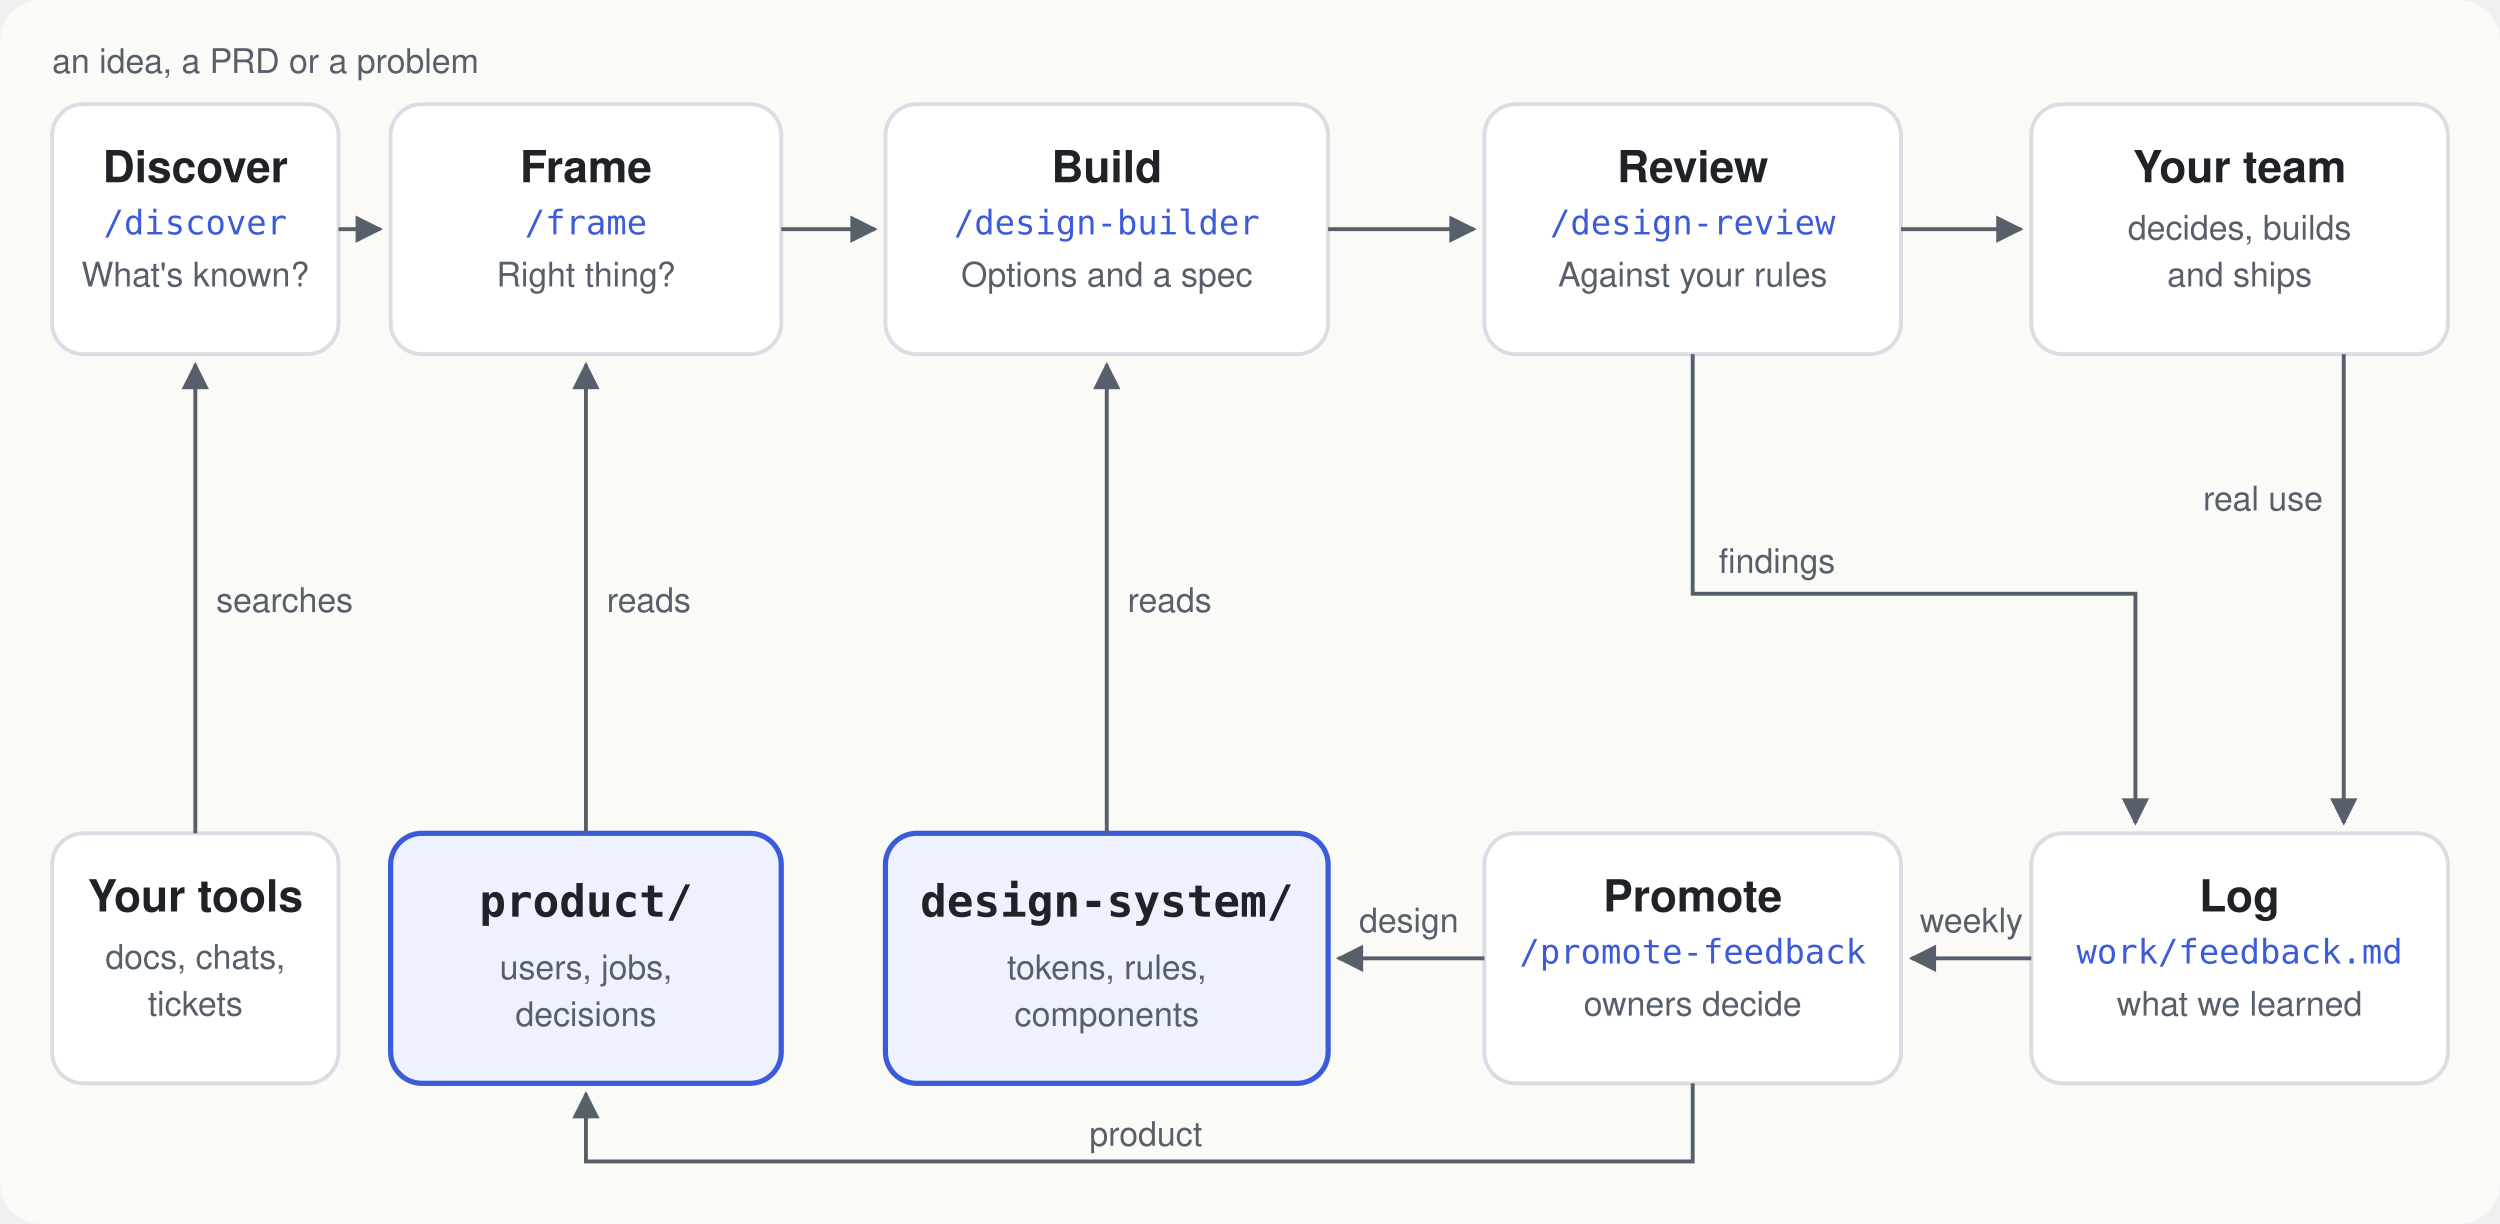
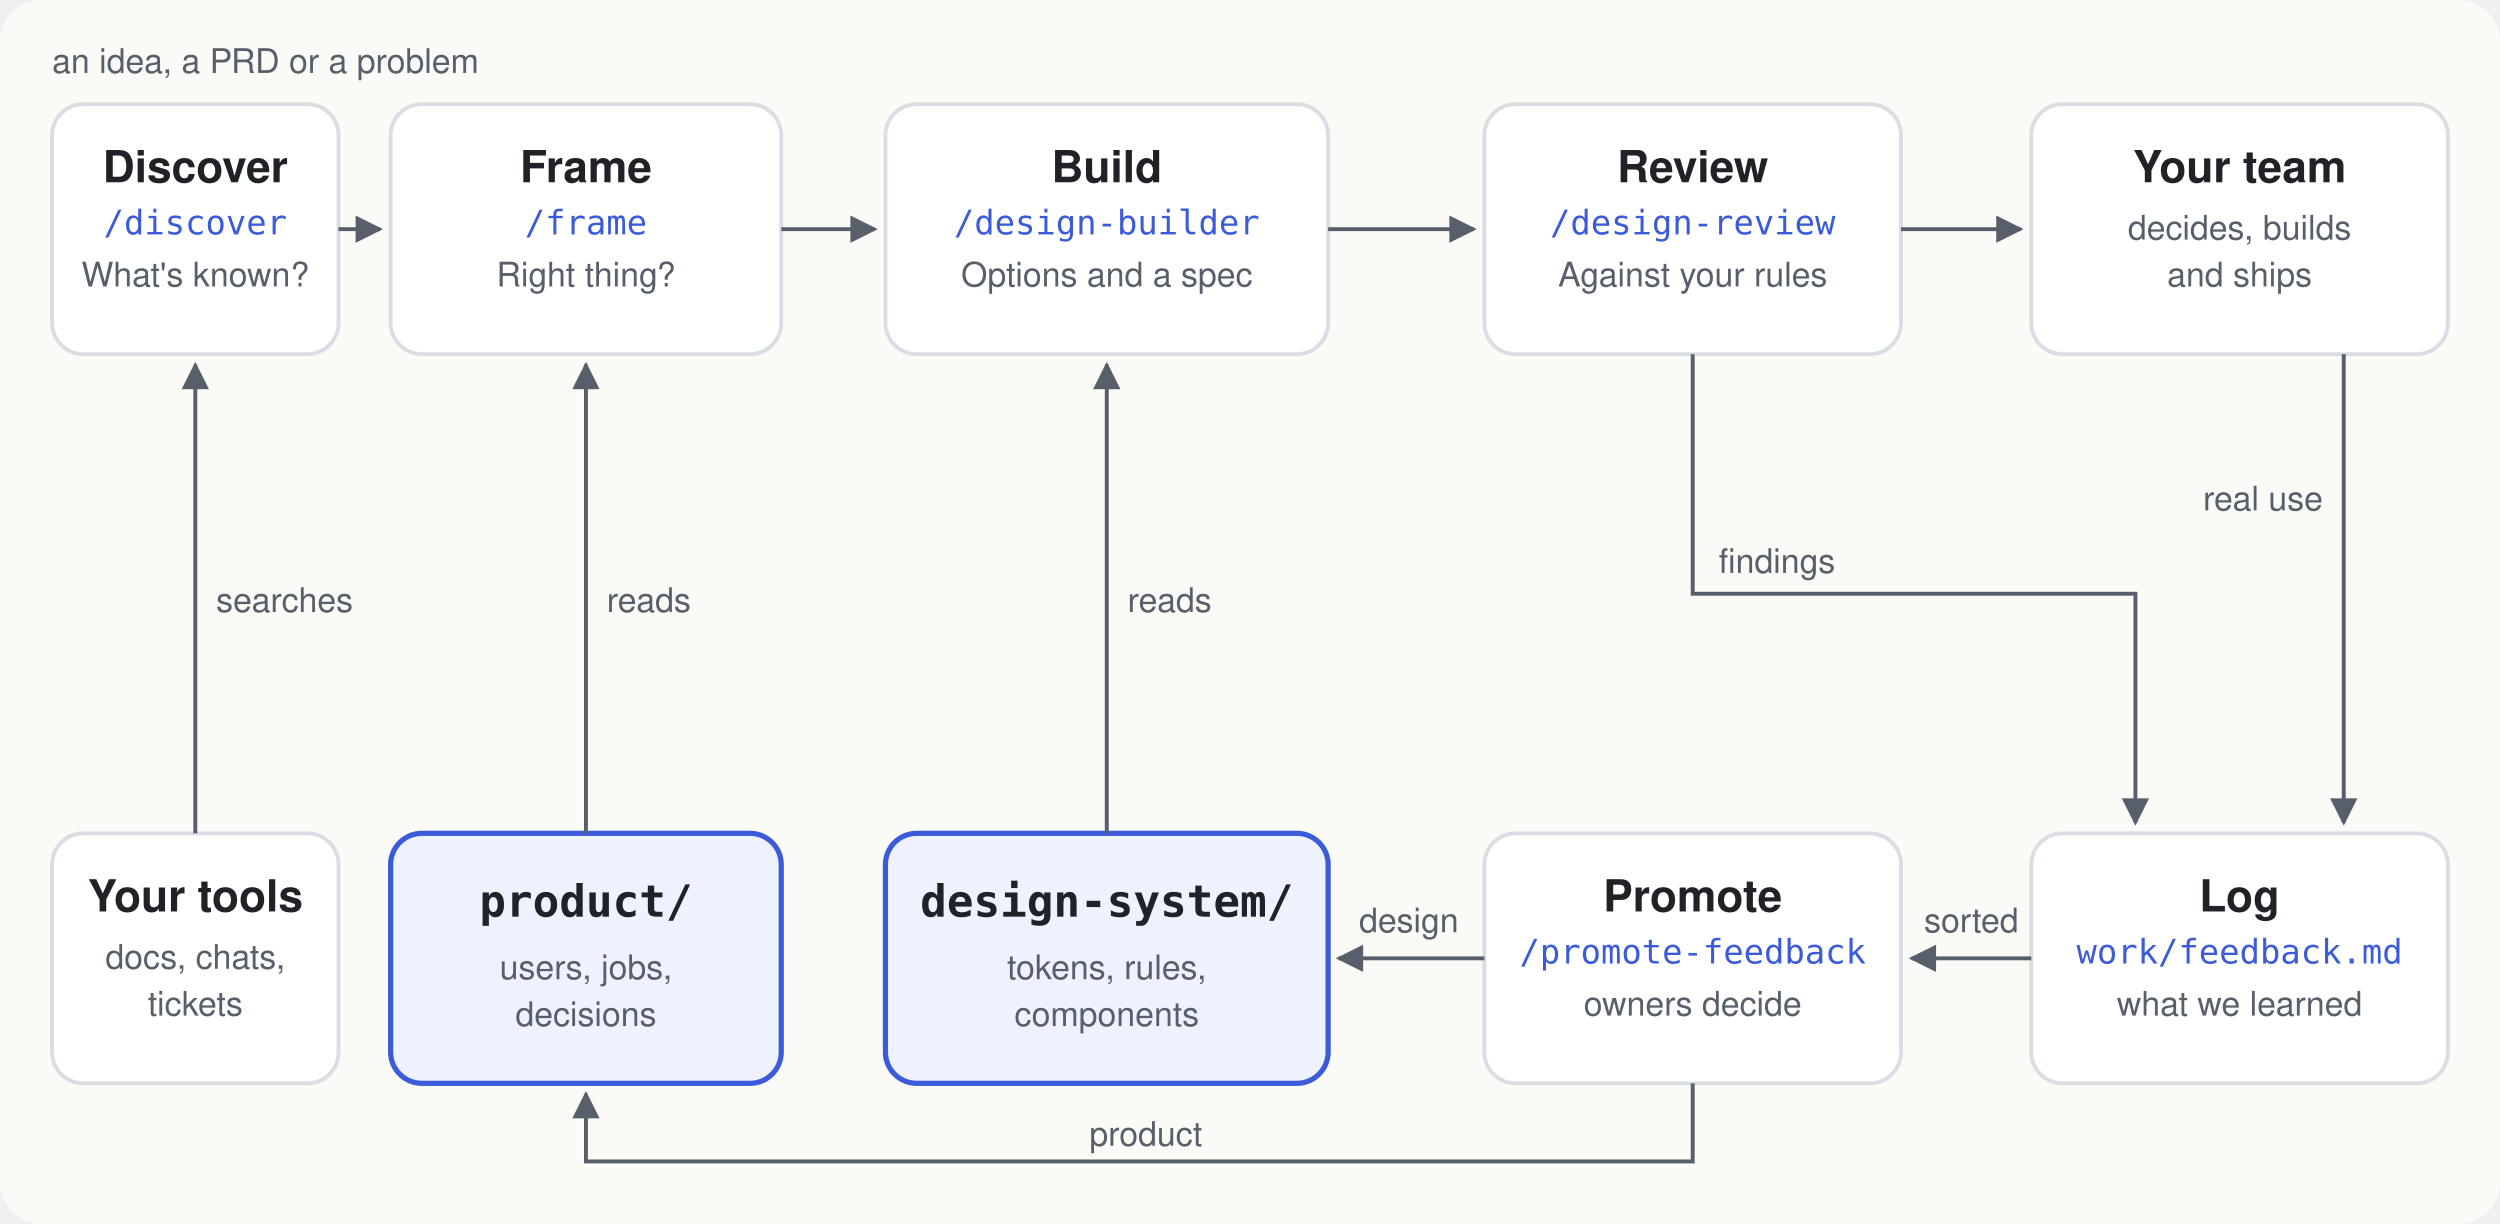
- <svg xmlns="http://www.w3.org/2000/svg" width="960" height="470" viewBox="0 0 960 470" role="img" aria-label="An idea, a PRD or a problem is looked into in your team's tools, then framed against product/, built and reviewed against design-system/, then your team decides and ships. Findings and what real use shows go into the log, and owners promote them weekly into product/ or design-system/.">
+ <svg xmlns="http://www.w3.org/2000/svg" width="960" height="470" viewBox="0 0 960 470" role="img" aria-label="An idea, a PRD or a problem is looked into in your team's tools, then framed against product/, built and reviewed against design-system/, then your team decides and ships. Findings and what real use shows go into the log, and owners sort them as features merge, into product/ or design-system/.">
  <defs>
    <marker id="arrow" viewBox="0 0 10 10" refX="9" refY="5" markerWidth="7" markerHeight="7" orient="auto-start-reverse">
      <path d="M0,0 L10,5 L0,10 z" fill="#57606A" />
    </marker>
  </defs>
  <style>
    .sans { font-family: -apple-system, BlinkMacSystemFont, "Segoe UI", Helvetica, Arial, sans-serif; }
    .mono { font-family: ui-monospace, SFMono-Regular, Menlo, Consolas, monospace; }
    .title { font-size: 17px; font-weight: 600; fill: #1F2328; }
    .code { font-size: 13px; fill: #3B5BDB; }
    .desc { font-size: 13px; fill: #57606A; }
    .label { font-size: 13px; fill: #57606A; }
    .card { fill: #FFFFFF; stroke: #D8DEE4; stroke-width: 1.5; }
    .source { fill: #EEF2FF; stroke: #3B5BDB; stroke-width: 2; }
    .line { fill: none; stroke: #57606A; stroke-width: 1.5; }
  </style>
  <rect x="0" y="0" width="960" height="470" rx="16" fill="#FAFAF7" />
  <text class="sans label" x="20" y="28">an idea, a PRD or a problem</text>
  <rect class="card" x="20" y="40" width="110" height="96" rx="12" />
  <text class="sans title" x="75" y="70" text-anchor="middle">Discover</text>
  <text class="mono code" x="75" y="90" text-anchor="middle">/discover</text>
  <text class="sans desc" x="75" y="110" text-anchor="middle">What's known?</text>
  <rect class="card" x="150" y="40" width="150" height="96" rx="12" />
  <text class="sans title" x="225" y="70" text-anchor="middle">Frame</text>
  <text class="mono code" x="225" y="90" text-anchor="middle">/frame</text>
  <text class="sans desc" x="225" y="110" text-anchor="middle">Right thing?</text>
  <rect class="card" x="340" y="40" width="170" height="96" rx="12" />
  <text class="sans title" x="425" y="70" text-anchor="middle">Build</text>
  <text class="mono code" x="425" y="90" text-anchor="middle">/design-builder</text>
  <text class="sans desc" x="425" y="110" text-anchor="middle">Options and a spec</text>
  <rect class="card" x="570" y="40" width="160" height="96" rx="12" />
  <text class="sans title" x="650" y="70" text-anchor="middle">Review</text>
  <text class="mono code" x="650" y="90" text-anchor="middle">/design-review</text>
  <text class="sans desc" x="650" y="110" text-anchor="middle">Against your rules</text>
  <rect class="card" x="780" y="40" width="160" height="96" rx="12" />
  <text class="sans title" x="860" y="70" text-anchor="middle">Your team</text>
  <text class="sans desc" x="860" y="92" text-anchor="middle">decides, builds</text>
  <text class="sans desc" x="860" y="110" text-anchor="middle">and ships</text>
  <rect class="card" x="20" y="320" width="110" height="96" rx="12" />
  <text class="sans title" x="75" y="350" text-anchor="middle">Your tools</text>
  <text class="sans desc" x="75" y="372" text-anchor="middle">docs, chats,</text>
  <text class="sans desc" x="75" y="390" text-anchor="middle">tickets</text>
  <rect class="source" x="150" y="320" width="150" height="96" rx="12" />
  <text class="mono title" x="225" y="352" text-anchor="middle" font-size="15">product/</text>
  <text class="sans desc" x="225" y="376" text-anchor="middle">users, jobs,</text>
  <text class="sans desc" x="225" y="394" text-anchor="middle">decisions</text>
  <rect class="source" x="340" y="320" width="170" height="96" rx="12" />
  <text class="mono title" x="425" y="352" text-anchor="middle" font-size="15">design-system/</text>
  <text class="sans desc" x="425" y="376" text-anchor="middle">tokens, rules,</text>
  <text class="sans desc" x="425" y="394" text-anchor="middle">components</text>
  <rect class="card" x="570" y="320" width="160" height="96" rx="12" />
  <text class="sans title" x="650" y="350" text-anchor="middle">Promote</text>
  <text class="mono code" x="650" y="370" text-anchor="middle">/promote-feedback</text>
  <text class="sans desc" x="650" y="390" text-anchor="middle">owners decide</text>
  <rect class="card" x="780" y="320" width="160" height="96" rx="12" />
  <text class="sans title" x="860" y="350" text-anchor="middle">Log</text>
  <text class="mono code" x="860" y="370" text-anchor="middle">work/feedback.md</text>
  <text class="sans desc" x="860" y="390" text-anchor="middle">what we learned</text>
  <line class="line" x1="130" y1="88" x2="146" y2="88" marker-end="url(#arrow)" />
  <line class="line" x1="300" y1="88" x2="336" y2="88" marker-end="url(#arrow)" />
  <line class="line" x1="510" y1="88" x2="566" y2="88" marker-end="url(#arrow)" />
  <line class="line" x1="730" y1="88" x2="776" y2="88" marker-end="url(#arrow)" />
  <line class="line" x1="75" y1="320" x2="75" y2="140" marker-end="url(#arrow)" />
  <text class="sans label" x="83" y="235">searches</text>
  <line class="line" x1="225" y1="320" x2="225" y2="140" marker-end="url(#arrow)" />
  <text class="sans label" x="233" y="235">reads</text>
  <line class="line" x1="425" y1="320" x2="425" y2="140" marker-end="url(#arrow)" />
  <text class="sans label" x="433" y="235">reads</text>
  <path class="line" d="M650,136 V228 H820 V316" marker-end="url(#arrow)" />
  <text class="sans label" x="660" y="220">findings</text>
  <line class="line" x1="900" y1="136" x2="900" y2="316" marker-end="url(#arrow)" />
  <text class="sans label" x="892" y="196" text-anchor="end">real use</text>
  <line class="line" x1="780" y1="368" x2="734" y2="368" marker-end="url(#arrow)" />
-   <text class="sans label" x="757" y="358" text-anchor="middle">weekly</text>
+   <text class="sans label" x="757" y="358" text-anchor="middle">sorted</text>
  <line class="line" x1="570" y1="368" x2="514" y2="368" marker-end="url(#arrow)" />
  <text class="sans label" x="541" y="358" text-anchor="middle">design</text>
  <path class="line" d="M650,416 V446 H225 V420" marker-end="url(#arrow)" />
  <text class="sans label" x="440" y="440" text-anchor="middle">product</text>
</svg>
